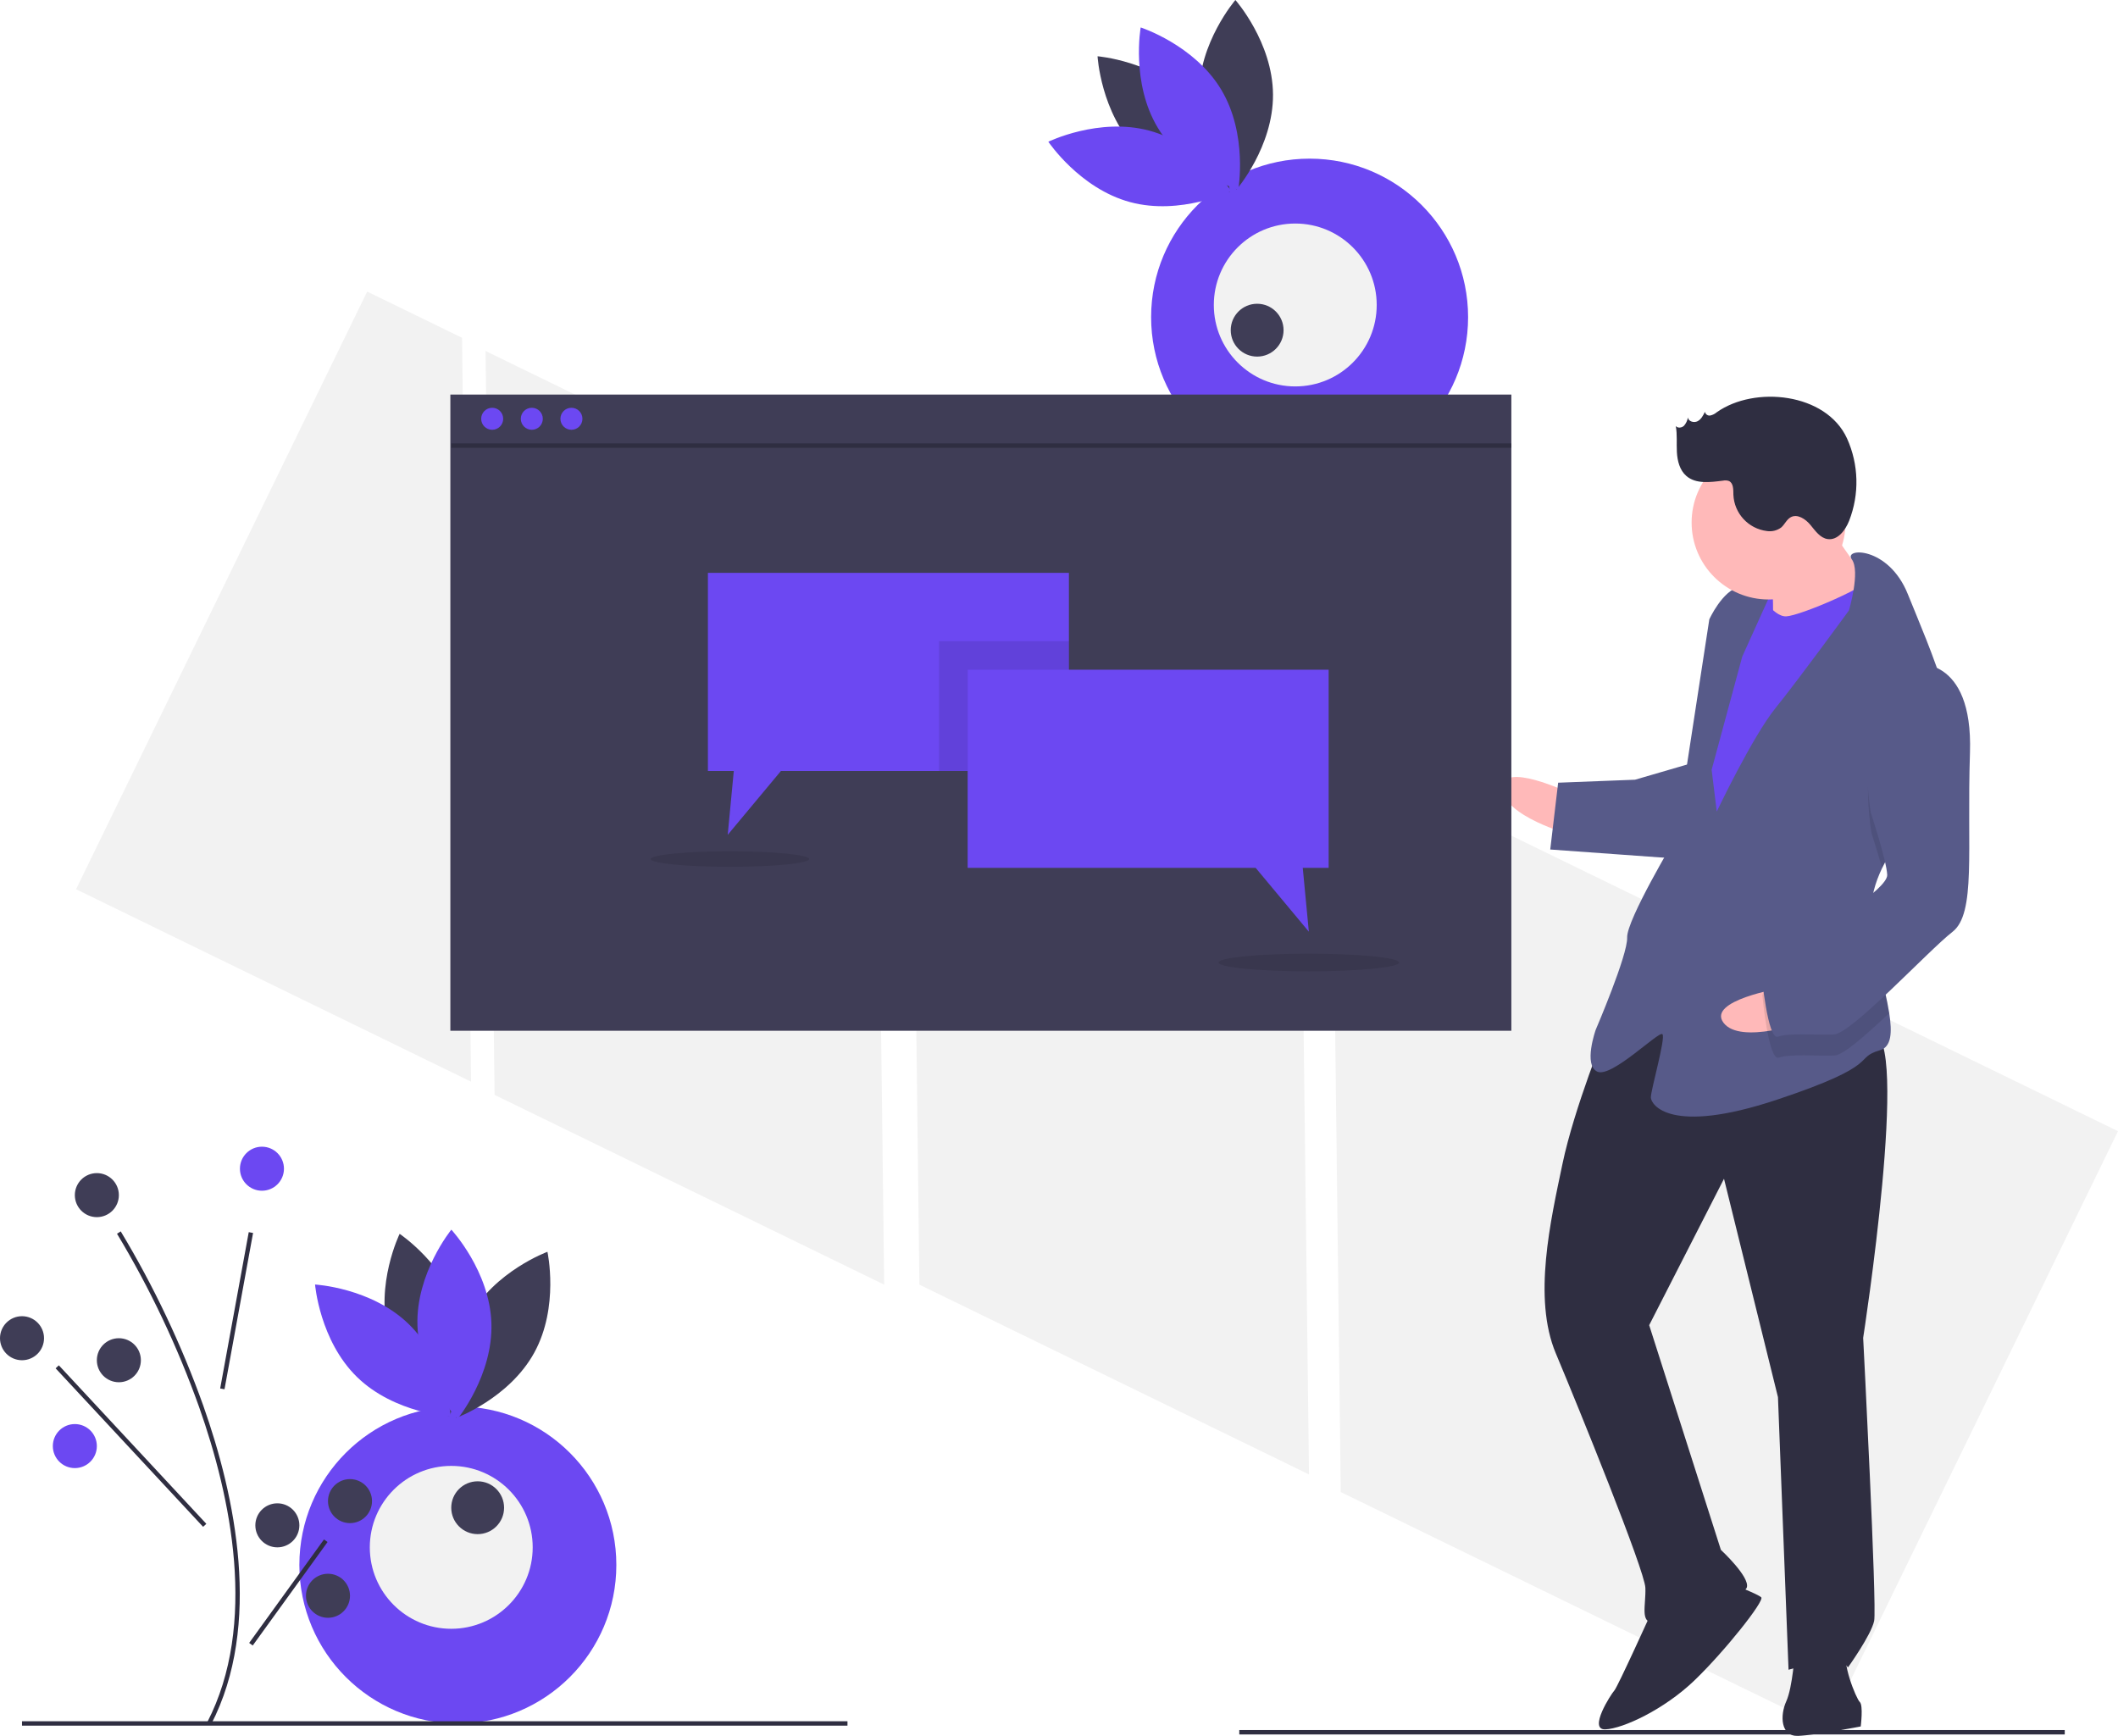
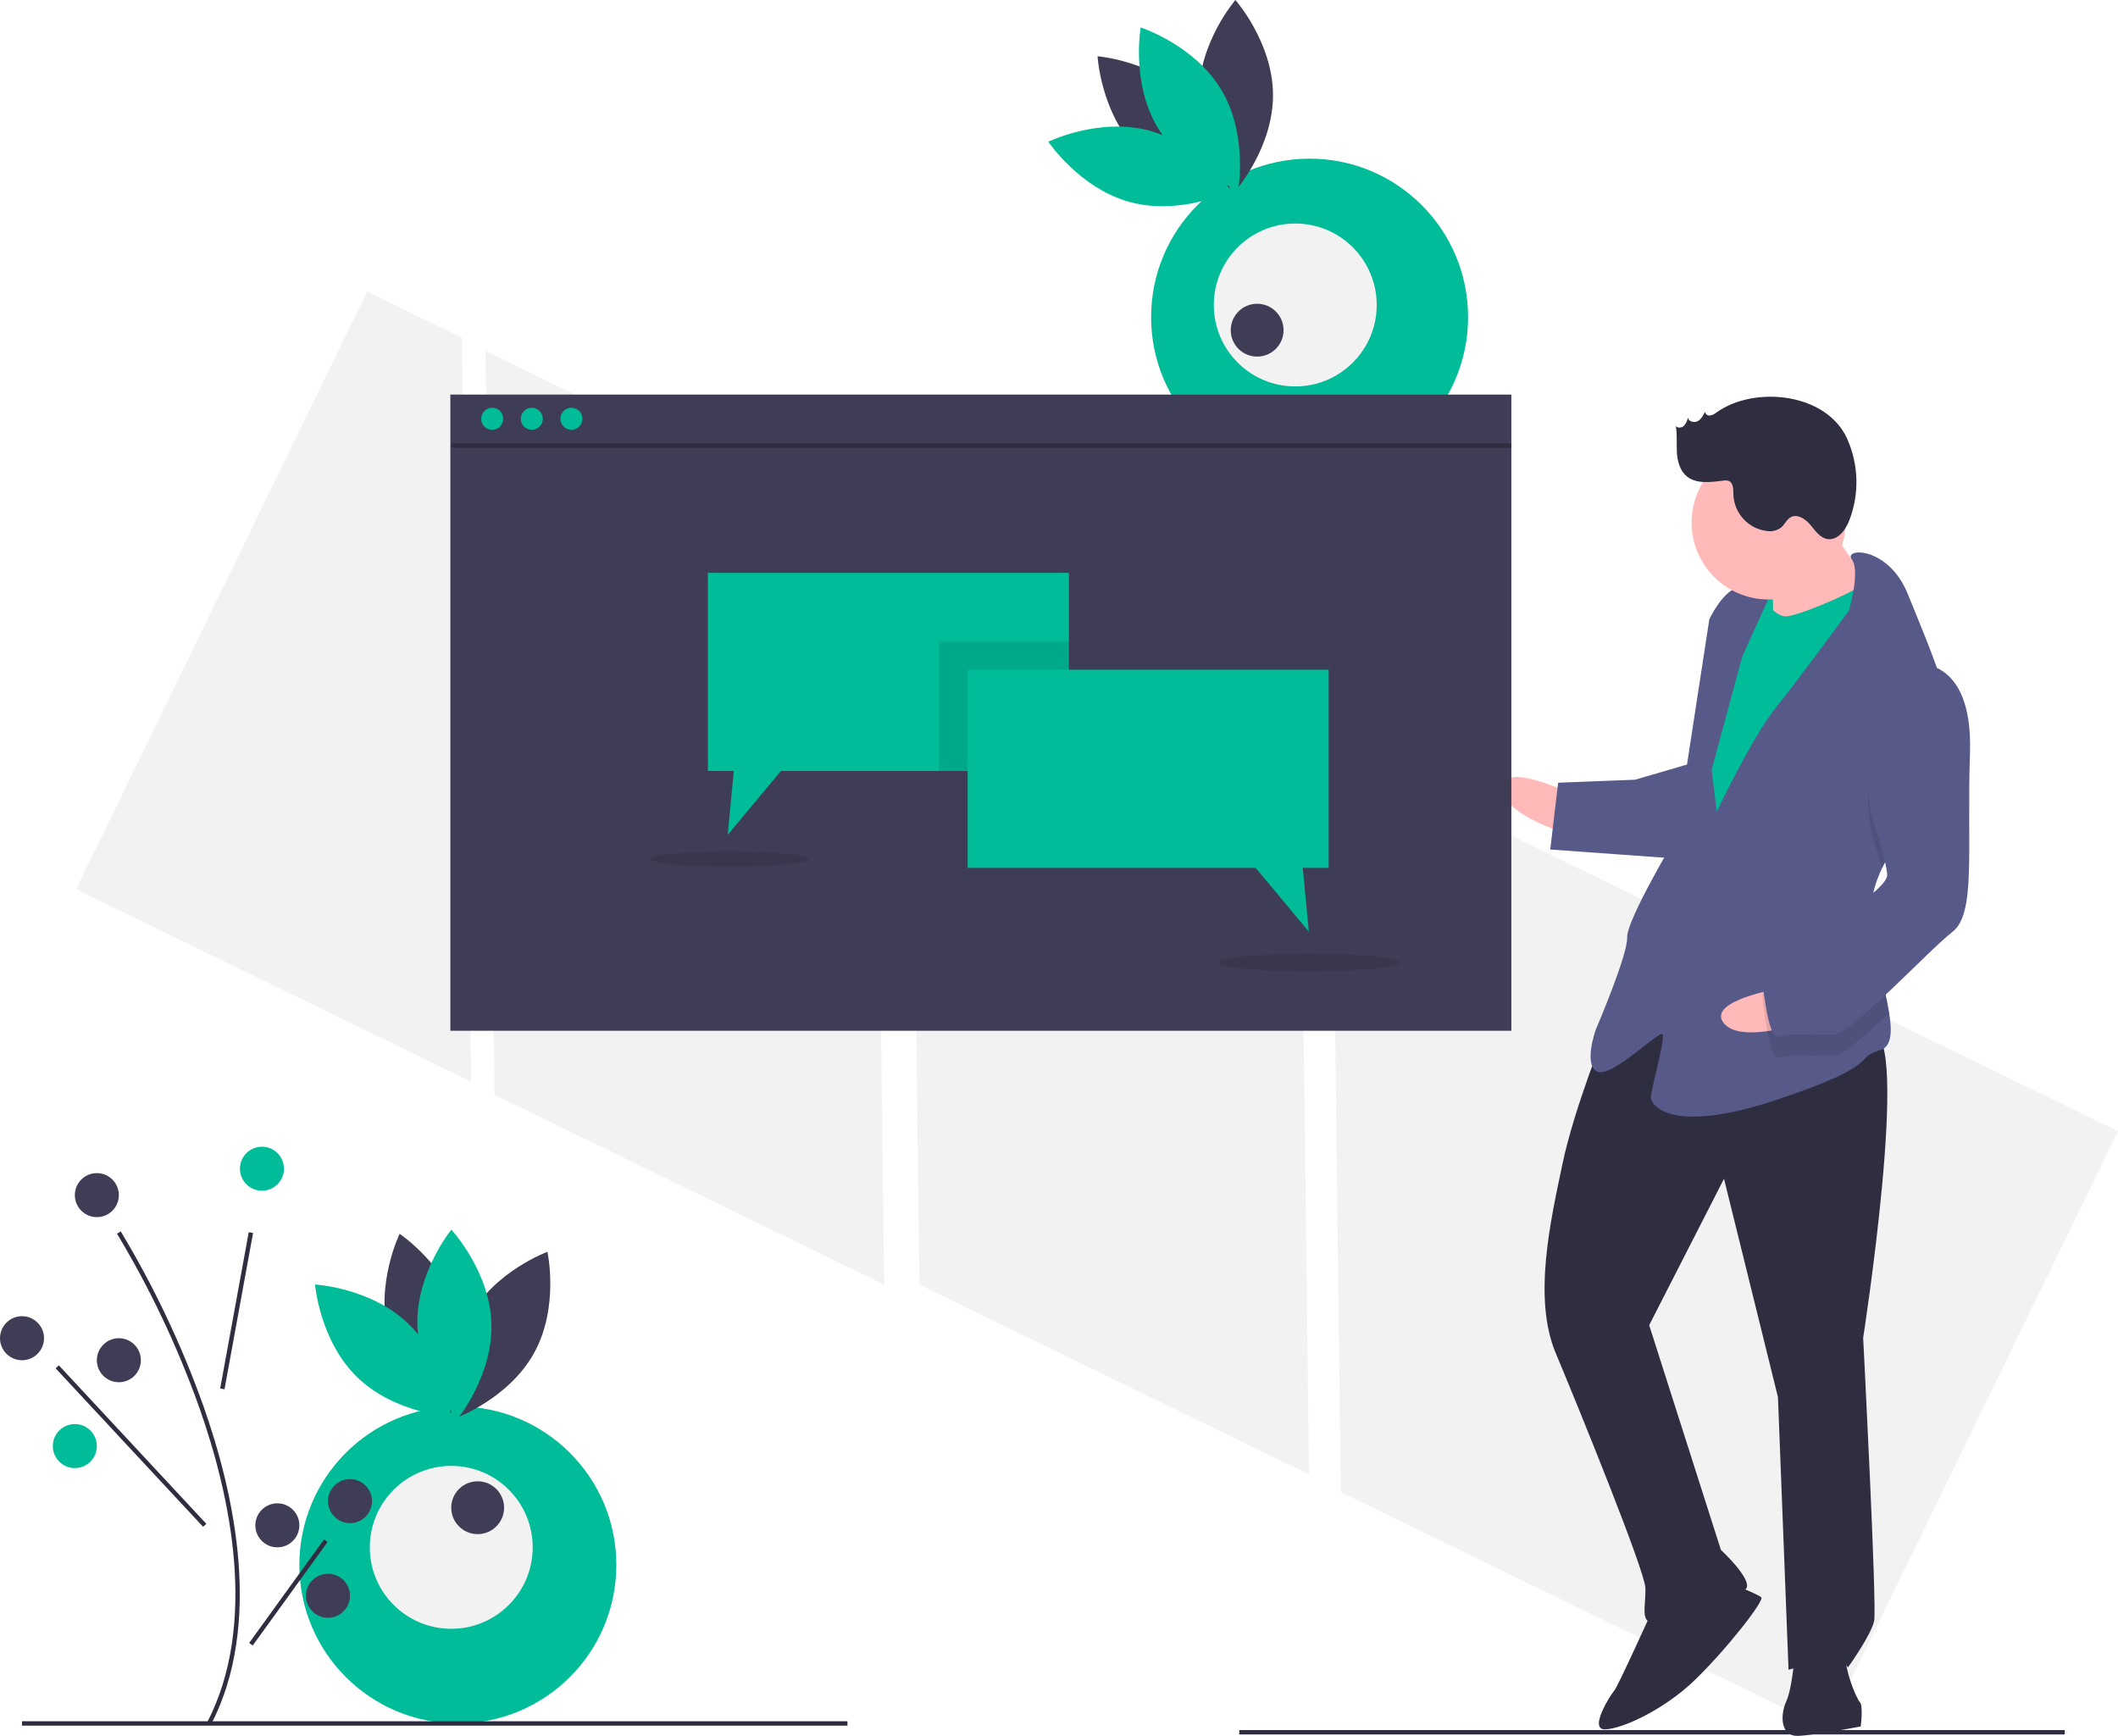
<svg xmlns="http://www.w3.org/2000/svg" id="b353ec75-bcce-4419-97dd-3622db29ecf5" data-name="Layer 1" width="962.193" height="788.568" viewBox="0 0 962.193 788.568">
  <polygon points="220.588 159.448 224.684 497.367 401.675 583.58 397.579 245.662 220.588 159.448" fill="#f2f2f2" />
  <polygon points="166.805 132.454 34.553 403.956 214 491.367 209.904 153.448 166.805 132.454" fill="#f2f2f2" />
  <polygon points="962.193 513.867 605 339.875 609.096 677.794 829.942 785.37 962.193 513.867" fill="#f2f2f2" />
  <polygon points="413.579 245.662 417.675 583.58 594.665 669.794 590.569 331.875 413.579 245.662" fill="#f2f2f2" />
-   <rect x="910.29" y="316.192" width="22.242" height="28.597" transform="translate(-131.0177 -19.76422) rotate(-2.22071)" fill="#6c48f2" />
+   <rect x="910.29" y="316.192" width="22.242" height="28.597" transform="translate(-131.0177 -19.76422) rotate(-2.22071)" fill="#00bc98" />
  <path d="M831.71,415.85s-30.779-14.706-30.286-2.005S832.449,434.901,832.449,434.901Z" transform="translate(-118.9035 -55.71621)" fill="#ffb9b9" />
  <path d="M848.597,523.311s-14.521,35.542-19.886,61.189-13.536,60.942-3.026,85.974,40.392,98.599,40.7,106.537-2.559,15.999,3.791,15.752,40.907-11.126,42.31-15.95-11.79-17.032-11.79-17.032L868.117,657.698,902.107,591.193l24.516,99.215,4.802,123.828s23.567-7.274,26.988-1.047c0,0,10.559-14.719,11.9-21.131s-4.987-128.591-4.987-128.591,21.632-139.163,4.169-138.486S883.633,483.794,848.597,523.311Z" transform="translate(-118.9035 -55.71621)" fill="#2f2e41" />
  <path d="M869.929,786.412s-16.109,35.603-17.635,37.252-12.023,17.955-4.085,17.648,26.68-8.984,40.476-22.239,31.984-36.219,30.335-37.745-12.947-5.858-12.947-5.858Z" transform="translate(-118.9035 -55.71621)" fill="#2f2e41" />
  <path d="M934.292,806.175s-.972,15.937-3.901,22.41-2.559,15.999,5.378,15.691,28.453-4.283,28.453-4.283,1.218-9.587-.431-11.113-8.676-18.743-5.686-23.628S934.292,806.175,934.292,806.175Z" transform="translate(-118.9035 -55.71621)" fill="#2f2e41" />
  <path d="M946.036,288.992s16.922,26.373,23.518,32.477-11.962,19.543-11.962,19.543l-33.215,4.468s.418-30.225-1.293-33.338S946.036,288.992,946.036,288.992Z" transform="translate(-118.9035 -55.71621)" fill="#ffb9b9" />
-   <path d="M917.165,323.501s6.843,12.454,13.193,12.208,39.196-14.239,40.599-19.064,10.88,34.557,10.88,34.557L901.465,492.642,881.86,479.093l9.499-83.045,7.802-44.821Z" transform="translate(-118.9035 -55.71621)" fill="#6c48f2" />
+   <path d="M917.165,323.501s6.843,12.454,13.193,12.208,39.196-14.239,40.599-19.064,10.88,34.557,10.88,34.557L901.465,492.642,881.86,479.093l9.499-83.045,7.802-44.821Z" transform="translate(-118.9035 -55.71621)" fill="#00bc98" />
  <path d="M973.921,450.084c-3.206,6.707-5.208,13.7-4.931,20.86.012.318.025.635.053.952.761,14.693,6.173,31.686,8.115,44.044,1.409,8.865,1.008,15.336-4.18,16.856-12.577,3.668,1.834,6.289-46.826,22.485s-57.152,2.216-57.275-.959,6.891-27.296,5.242-28.822-23.074,19.974-29.548,17.045-.739-19.051-.739-19.051,14.583-33.954,14.275-41.892,22.089-45.375,22.089-45.375L895.432,337.063s5.858-12.947,13.734-14.842,14.411,2.621,14.411,2.621L910.397,353.972l-13.905,51.417,2.326,18.989s16.17-34.016,26.791-47.147,33.264-44.218,33.264-44.218,5.286-17.837,1.296-23.168c-3.991-5.346,16.647-6.147,25.446,15.771,4.664,11.616,12.236,28.939,16.979,45.068,4.227,14.289,6.223,27.646,2.036,35.281C998.229,417.629,982.129,432.96,973.921,450.084Z" transform="translate(-118.9035 -55.71621)" fill="#575a89" />
  <path d="M1004.629,405.965c-6.4,11.664-22.5,26.995-30.708,44.119-2.144-7.723-4.759-15.715-4.759-15.715s-10.031-53.669,19.64-67.539a19.858,19.858,0,0,1,13.791,3.853C1006.82,384.973,1008.817,398.33,1004.629,405.965Z" transform="translate(-118.9035 -55.71621)" opacity="0.1" />
  <path d="M886.843,402.583l-25.154,7.335-34.926,1.354-3.593,30.348,57.398,4.134S894.904,405.45,886.843,402.583Z" transform="translate(-118.9035 -55.71621)" fill="#575a89" />
  <path d="M927.861,504.623s-33.652,5.583-25.971,15.71,37.492-.52,37.492-.52Z" transform="translate(-118.9035 -55.71621)" fill="#ffb9b9" />
  <path d="M969.044,471.896c.761,14.693,6.173,31.686,8.115,44.044-10.72,10.146-20.914,19.095-24.756,19.244-7.938.308-20.7-.787-25.401.985s-7.458-28.33-7.458-28.33,2.806-9.648,15.321-14.904C943.313,489.382,959.506,479.739,969.044,471.896Z" transform="translate(-118.9035 -55.71621)" opacity="0.1" />
  <path d="M988.433,357.305s26.865-4.222,25.414,40.353,2.832,73.027-7.973,81.396-45.903,46.298-53.84,46.606-20.7-.787-25.401.985-7.458-28.33-7.458-28.33,2.806-9.648,15.321-14.904,42.002-23.888,41.756-30.238-7.458-28.33-7.458-28.33S958.762,371.175,988.433,357.305Z" transform="translate(-118.9035 -55.71621)" fill="#575a89" />
  <circle cx="803.442" cy="237.375" r="34.952" fill="#ffb9b9" />
  <path d="M898.811,242.994a6.749,6.749,0,0,1-2.939,1.475,2.097,2.097,0,0,1-2.43-1.683c-.8,1.658-1.702,3.426-3.335,4.277s-4.157.137-4.393-1.689a7.706,7.706,0,0,1-1.774,3.744c-1.013.966-2.85,1.21-3.734.125.715,3.907.274,7.926.498,11.892s1.282,8.17,4.278,10.778c4.37,3.803,10.941,2.865,16.689,2.144a5.066,5.066,0,0,1,2.615.143c2.152.917,2.055,3.913,2.084,6.252a17.373,17.373,0,0,0,15.212,16.497,8.709,8.709,0,0,0,6.472-1.58c1.632-1.383,2.466-3.638,4.336-4.677,3.042-1.69,6.732.775,8.956,3.452s4.416,5.969,7.862,6.459c4.557.648,8.028-3.996,9.73-8.272A48.223,48.223,0,0,0,957.982,254.862C948.467,234.121,915.964,230.84,898.811,242.994Z" transform="translate(-118.9035 -55.71621)" fill="#2f2e41" />
-   <circle cx="594.945" cy="144.069" r="72" fill="#6c48f2" />
+   <circle cx="594.945" cy="144.069" r="72" fill="#00bc98" />
  <path d="M635.517,123.822c16.589,17.016,42.072,19.077,42.072,19.077s-1.413-25.527-18.002-42.543-42.072-19.077-42.072-19.077S618.928,106.806,635.517,123.822Z" transform="translate(-118.9035 -55.71621)" fill="#3f3d56" />
-   <path d="M641.082,115.076c22.944,6.189,37.167,27.434,37.167,27.434s-22.977,11.211-45.921,5.023-37.167-27.434-37.167-27.434S618.138,108.887,641.082,115.076Z" transform="translate(-118.9035 -55.71621)" fill="#6c48f2" />
+   <path d="M641.082,115.076c22.944,6.189,37.167,27.434,37.167,27.434s-22.977,11.211-45.921,5.023-37.167-27.434-37.167-27.434S618.138,108.887,641.082,115.076Z" transform="translate(-118.9035 -55.71621)" fill="#00bc98" />
  <path d="M663.605,98.852c.152,23.764,17.083,42.92,17.083,42.92s16.685-19.372,16.532-43.136-17.083-42.92-17.083-42.92S663.453,75.088,663.605,98.852Z" transform="translate(-118.9035 -55.71621)" fill="#3f3d56" />
-   <path d="M673.679,96.41c12.239,20.37,7.754,45.54,7.754,45.54s-24.329-7.856-36.569-28.226-7.754-45.54-7.754-45.54S661.44,76.04,673.679,96.41Z" transform="translate(-118.9035 -55.71621)" fill="#6c48f2" />
+   <path d="M673.679,96.41c12.239,20.37,7.754,45.54,7.754,45.54s-24.329-7.856-36.569-28.226-7.754-45.54-7.754-45.54S661.44,76.04,673.679,96.41Z" transform="translate(-118.9035 -55.71621)" fill="#00bc98" />
  <circle cx="588.43" cy="138.542" r="37" fill="#f2f2f2" />
  <circle cx="571.114" cy="149.99" r="12" fill="#3f3d56" />
-   <circle cx="208" cy="710.912" r="72" fill="#6c48f2" />
+   <circle cx="208" cy="710.912" r="72" fill="#00bc98" />
  <path d="M295.467,662.139c6.206,22.94,27.461,37.147,27.461,37.147s11.194-22.985,4.989-45.925S300.456,616.214,300.456,616.214,289.262,639.199,295.467,662.139Z" transform="translate(-118.9035 -55.71621)" fill="#3f3d56" />
-   <path d="M304.586,657.209c17.028,16.576,19.108,42.058,19.108,42.058s-25.528-1.394-42.557-17.97-19.108-42.058-19.108-42.058S287.558,640.633,304.586,657.209Z" transform="translate(-118.9035 -55.71621)" fill="#6c48f2" />
+   <path d="M304.586,657.209c17.028,16.576,19.108,42.058,19.108,42.058s-25.528-1.394-42.557-17.97-19.108-42.058-19.108-42.058S287.558,640.633,304.586,657.209Z" transform="translate(-118.9035 -55.71621)" fill="#00bc98" />
  <path d="M332.158,654.003c-11.437,20.831-5.975,45.807-5.975,45.807s24.005-8.798,35.442-29.629,5.975-45.807,5.975-45.807S343.595,633.172,332.158,654.003Z" transform="translate(-118.9035 -55.71621)" fill="#3f3d56" />
-   <path d="M342.147,656.775c.773,23.752-15.399,43.553-15.399,43.553S309.321,681.621,308.548,657.869s15.399-43.553,15.399-43.553S341.373,633.023,342.147,656.775Z" transform="translate(-118.9035 -55.71621)" fill="#6c48f2" />
+   <path d="M342.147,656.775c.773,23.752-15.399,43.553-15.399,43.553S309.321,681.621,308.548,657.869s15.399-43.553,15.399-43.553S341.373,633.023,342.147,656.775Z" transform="translate(-118.9035 -55.71621)" fill="#00bc98" />
  <circle cx="205" cy="702.912" r="37" fill="#f2f2f2" />
  <circle cx="217" cy="684.912" r="12" fill="#3f3d56" />
  <rect x="10" y="781.912" width="375" height="2" fill="#2f2e41" />
  <rect x="563" y="785.912" width="375" height="2" fill="#2f2e41" />
  <path d="M214.792,839.087l-1.777-.918c23.082-44.624,10.739-102.575-3.679-143.332a439.292,439.292,0,0,0-37.278-78.675l1.69-1.068a441.537,441.537,0,0,1,37.472,79.075C225.772,735.299,238.201,793.828,214.792,839.087Z" transform="translate(-118.9035 -55.71621)" fill="#2f2e41" />
  <rect x="190.313" y="650.128" width="72.18" height="1.999" transform="matrix(0.17975, -0.98371, 0.98371, 0.17975, -573.7183, 701.091)" fill="#2f2e41" />
  <rect x="177.403" y="663.452" width="2.001" height="98.351" transform="translate(-556.5663 256.7508) rotate(-42.93968)" fill="#2f2e41" />
  <rect x="220.899" y="778.128" width="58.009" height="2" transform="translate(-646.8275 469.4892) rotate(-54.13715)" fill="#2f2e41" />
-   <circle cx="119" cy="530.912" r="10" fill="#6c48f2" />
+   <circle cx="119" cy="530.912" r="10" fill="#00bc98" />
  <circle cx="10" cy="607.912" r="10" fill="#3f3d56" />
  <circle cx="54" cy="617.912" r="10" fill="#3f3d56" />
-   <circle cx="34" cy="656.912" r="10" fill="#6c48f2" />
+   <circle cx="34" cy="656.912" r="10" fill="#00bc98" />
  <circle cx="159" cy="681.912" r="10" fill="#3f3d56" />
  <circle cx="126" cy="692.912" r="10" fill="#3f3d56" />
  <circle cx="149" cy="724.912" r="10" fill="#3f3d56" />
  <circle cx="44" cy="542.912" r="10" fill="#3f3d56" />
  <rect x="204.597" y="179.24" width="482" height="289" fill="#3f3d56" />
-   <circle cx="223.597" cy="190.24" r="5" fill="#6c48f2" />
-   <circle cx="241.597" cy="190.24" r="5" fill="#6c48f2" />
-   <circle cx="259.597" cy="190.24" r="5" fill="#6c48f2" />
+   <circle cx="223.597" cy="190.24" r="5" fill="#00bc98" />
+   <circle cx="241.597" cy="190.24" r="5" fill="#00bc98" />
+   <circle cx="259.597" cy="190.24" r="5" fill="#00bc98" />
  <rect x="205" y="201.422" width="481.597" height="2" fill="#2f2e41" />
-   <polygon points="485.597 260.24 485.597 350.24 354.767 350.24 330.597 379.24 333.357 350.24 321.597 350.24 321.597 260.24 485.597 260.24" fill="#6c48f2" />
+   <polygon points="485.597 260.24 485.597 350.24 354.767 350.24 330.597 379.24 333.357 350.24 321.597 350.24 321.597 260.24 485.597 260.24" fill="#00bc98" />
  <rect x="426.597" y="291.24" width="59" height="59" opacity="0.1" />
-   <polygon points="439.597 304.24 603.597 304.24 603.597 394.24 591.835 394.24 594.597 423.24 570.43 394.24 439.597 394.24 439.597 304.24" fill="#6c48f2" />
+   <polygon points="439.597 304.24 603.597 304.24 603.597 394.24 591.835 394.24 594.597 423.24 570.43 394.24 439.597 394.24 439.597 304.24" fill="#00bc98" />
  <ellipse cx="331.597" cy="390.24" rx="36" ry="3.512" opacity="0.1" />
  <ellipse cx="594.597" cy="437.24" rx="41" ry="4" opacity="0.1" />
</svg>
